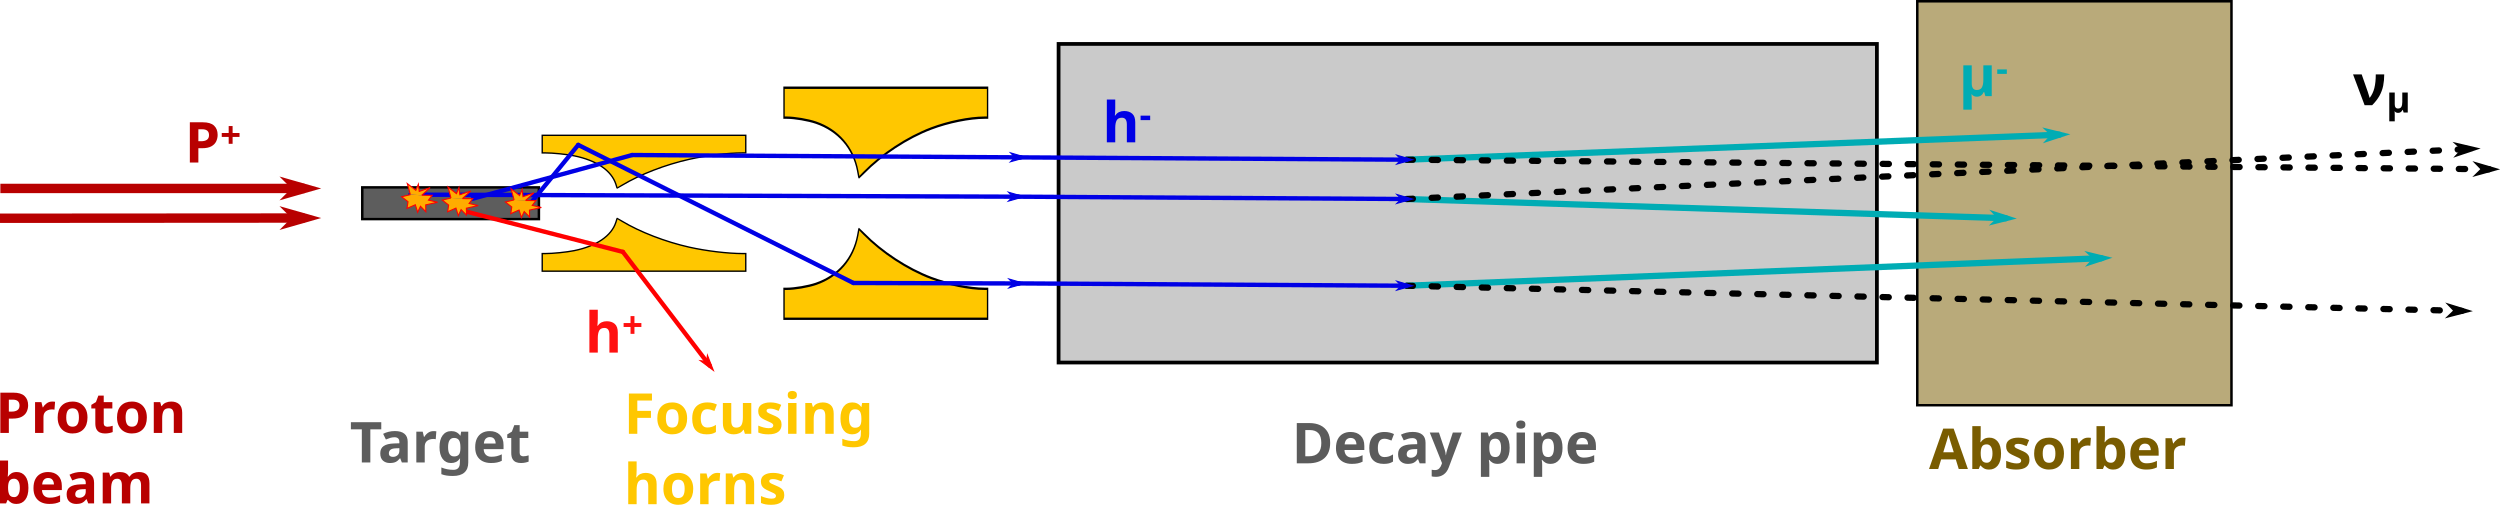
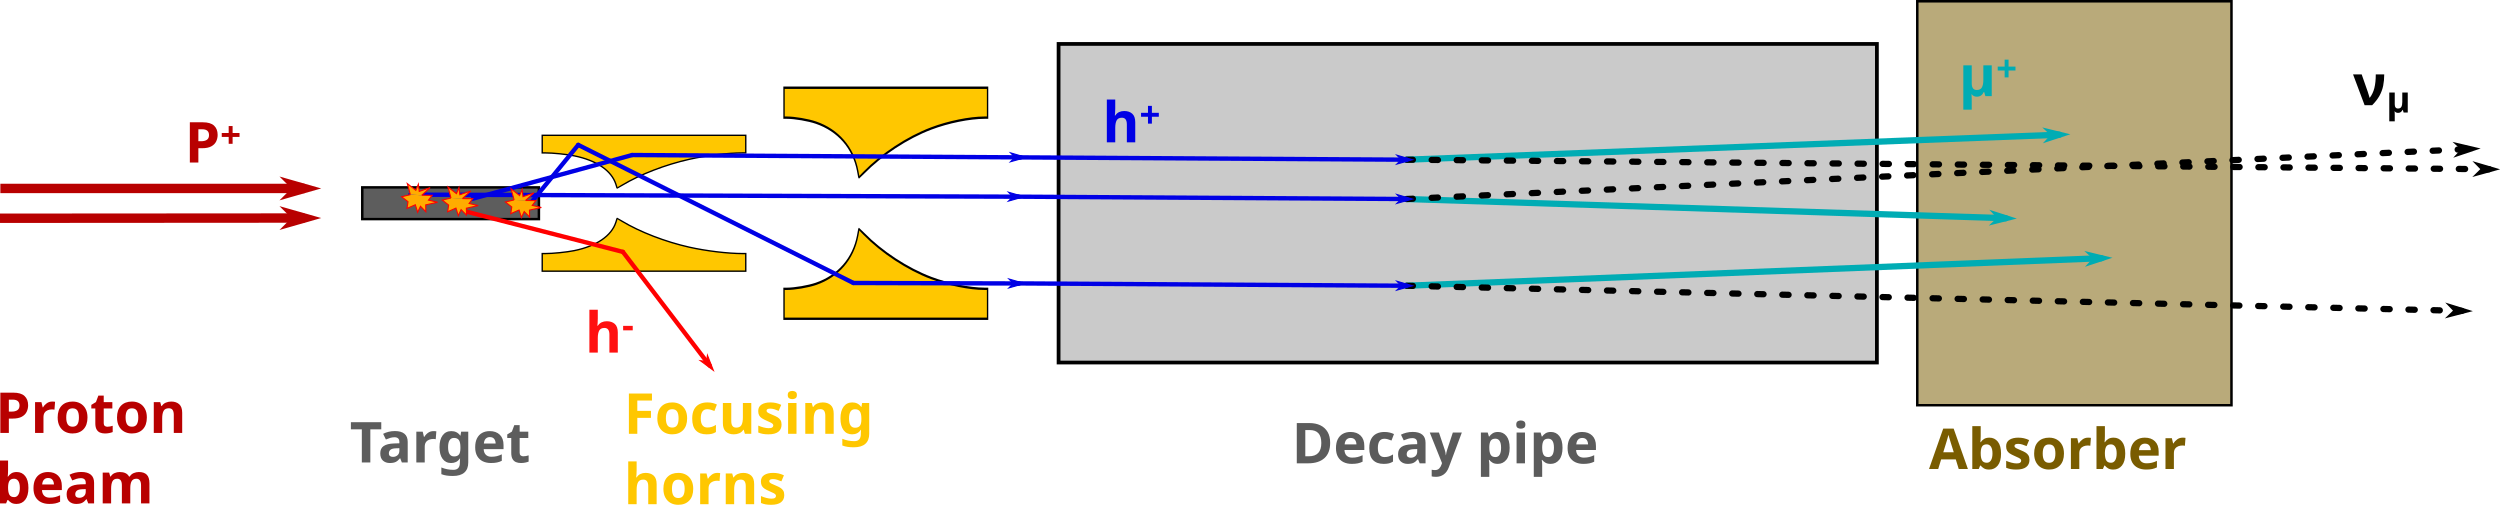
<svg xmlns="http://www.w3.org/2000/svg" version="1.1" id="svg2" viewBox="0 0 3991.436 806.317" height="227.561mm" width="1126.472mm">
  <defs id="defs4">
    <marker orient="auto" refY="0" refX="0" id="marker5409" style="overflow:visible">
      <path id="path5411" d="M 0,0 5,-5 -12.5,0 5,5 0,0 Z" style="fill:#ff0000;fill-opacity:1;fill-rule:evenodd;stroke:#ff0000;stroke-width:1pt;stroke-opacity:1" transform="matrix(-0.2,0,0,-0.2,-1.2,0)" />
    </marker>
    <marker style="overflow:visible" id="marker5339" refX="0" refY="0" orient="auto">
      <path transform="matrix(-0.2,0,0,-0.2,-1.2,0)" style="fill:#0000e5;fill-opacity:1;fill-rule:evenodd;stroke:#0000e5;stroke-width:1pt;stroke-opacity:1" d="M 0,0 5,-5 -12.5,0 5,5 0,0 Z" id="path5341" />
    </marker>
    <marker orient="auto" refY="0" refX="0" id="marker5200" style="overflow:visible">
      <path id="path5202" d="M 0,0 5,-5 -12.5,0 5,5 0,0 Z" style="fill:#0000e5;fill-opacity:1;fill-rule:evenodd;stroke:#0000e5;stroke-width:1pt;stroke-opacity:1" transform="matrix(-0.2,0,0,-0.2,-1.2,0)" />
    </marker>
    <marker style="overflow:visible" id="marker5127" refX="0" refY="0" orient="auto">
      <path transform="matrix(-0.2,0,0,-0.2,-1.2,0)" style="fill:#0000e5;fill-opacity:1;fill-rule:evenodd;stroke:#0000e5;stroke-width:1pt;stroke-opacity:1" d="M 0,0 5,-5 -12.5,0 5,5 0,0 Z" id="path5129" />
    </marker>
    <marker orient="auto" refY="0" refX="0" id="Arrow1Send" style="overflow:visible">
      <path id="path4542" d="M 0,0 5,-5 -12.5,0 5,5 0,0 Z" style="fill:#b80000;fill-opacity:1;fill-rule:evenodd;stroke:#b80000;stroke-width:1pt;stroke-opacity:1" transform="matrix(-0.2,0,0,-0.2,-1.2,0)" />
    </marker>
    <marker orient="auto" refY="0" refX="0" id="Arrow1Send-4" style="overflow:visible">
      <path id="path4542-5" d="M 0,0 5,-5 -12.5,0 5,5 0,0 Z" style="fill:#b80000;fill-opacity:1;fill-rule:evenodd;stroke:#b80000;stroke-width:1pt;stroke-opacity:1" transform="matrix(-0.2,0,0,-0.2,-1.2,0)" />
    </marker>
    <marker style="overflow:visible" id="marker5127-3" refX="0" refY="0" orient="auto">
      <path transform="matrix(-0.2,0,0,-0.2,-1.2,0)" style="fill:#0000e5;fill-opacity:1;fill-rule:evenodd;stroke:#0000e5;stroke-width:1pt;stroke-opacity:1" d="M 0,0 5,-5 -12.5,0 5,5 0,0 Z" id="path5129-7" />
    </marker>
    <marker style="overflow:visible" id="marker5127-3-5" refX="0" refY="0" orient="auto">
      <path transform="matrix(-0.2,0,0,-0.2,-1.2,0)" style="fill:#0000e5;fill-opacity:1;fill-rule:evenodd;stroke:#0000e5;stroke-width:1pt;stroke-opacity:1" d="M 0,0 5,-5 -12.5,0 5,5 0,0 Z" id="path5129-7-2" />
    </marker>
    <marker style="overflow:visible" id="marker5127-3-4" refX="0" refY="0" orient="auto">
      <path transform="matrix(-0.2,0,0,-0.2,-1.2,0)" style="fill:#0000e5;fill-opacity:1;fill-rule:evenodd;stroke:#0000e5;stroke-width:1pt;stroke-opacity:1" d="M 0,0 5,-5 -12.5,0 5,5 0,0 Z" id="path5129-7-7" />
    </marker>
    <marker style="overflow:visible" id="marker5127-3-43" refX="0" refY="0" orient="auto">
      <path transform="matrix(-0.2,0,0,-0.2,-1.2,0)" style="fill:#00acb4;fill-opacity:1;fill-rule:evenodd;stroke:#00acb4;stroke-width:1pt;stroke-opacity:1" d="M 0,0 5,-5 -12.5,0 5,5 0,0 Z" id="path5129-7-0" />
    </marker>
    <marker style="overflow:visible" id="marker5127-3-43-8" refX="0" refY="0" orient="auto">
      <path transform="matrix(-0.2,0,0,-0.2,-1.2,0)" style="fill:#00acb4;fill-opacity:1;fill-rule:evenodd;stroke:#00acb4;stroke-width:1pt;stroke-opacity:1" d="M 0,0 5,-5 -12.5,0 5,5 0,0 Z" id="path5129-7-0-6" />
    </marker>
    <marker style="overflow:visible" id="marker5127-3-43-84" refX="0" refY="0" orient="auto">
      <path transform="matrix(-0.2,0,0,-0.2,-1.2,0)" style="fill:#00acb4;fill-opacity:1;fill-rule:evenodd;stroke:#00acb4;stroke-width:1pt;stroke-opacity:1" d="M 0,0 5,-5 -12.5,0 5,5 0,0 Z" id="path5129-7-0-3" />
    </marker>
    <marker style="overflow:visible" id="marker5127-3-43-2" refX="0" refY="0" orient="auto">
      <path transform="matrix(-0.2,0,0,-0.2,-1.2,0)" style="fill:#000000;fill-opacity:1;fill-rule:evenodd;stroke:#000000;stroke-width:1pt;stroke-opacity:1" d="M 0,0 5,-5 -12.5,0 5,5 0,0 Z" id="path5129-7-0-66" />
    </marker>
    <marker style="overflow:visible" id="marker5127-3-43-2-4" refX="0" refY="0" orient="auto">
      <path transform="matrix(-0.2,0,0,-0.2,-1.2,0)" style="fill:#000000;fill-opacity:1;fill-rule:evenodd;stroke:#000000;stroke-width:1pt;stroke-opacity:1" d="M 0,0 5,-5 -12.5,0 5,5 0,0 Z" id="path5129-7-0-66-8" />
    </marker>
    <marker style="overflow:visible" id="marker5127-3-43-2-1" refX="0" refY="0" orient="auto">
      <path transform="matrix(-0.2,0,0,-0.2,-1.2,0)" style="fill:#000000;fill-opacity:1;fill-rule:evenodd;stroke:#000000;stroke-width:1pt;stroke-opacity:1" d="M 0,0 5,-5 -12.5,0 5,5 0,0 Z" id="path5129-7-0-66-7" />
    </marker>
  </defs>
  <g id="layer1" style="display:inline" transform="translate(855.0993,-78.87513)">
    <g id="g4492">
      <g transform="translate(-235.741,-1.101593)" id="g4454">
        <path style="color:#000000;clip-rule:nonzero;display:inline;overflow:visible;visibility:visible;opacity:1;isolation:auto;mix-blend-mode:normal;color-interpolation:sRGB;color-interpolation-filters:linearRGB;solid-color:#000000;solid-opacity:1;fill:#ffc700;fill-opacity:1;fill-rule:evenodd;stroke:#000000;stroke-width:2.203;stroke-linecap:round;stroke-linejoin:miter;stroke-miterlimit:4;stroke-dasharray:none;stroke-dashoffset:0;stroke-opacity:1;color-rendering:auto;image-rendering:auto;shape-rendering:auto;text-rendering:auto;enable-background:accumulate" d="m 365.656,379.582 c -0.094,-0.379 -0.872,-2.873 -1.729,-5.542 -6.976,-21.739 -30.997,-38.063 -66.623,-45.276 -12.301,-2.491 -33.983,-4.674 -46.412,-4.674 l -4.553,0 0,-14.045 0,-14.045 162.485,0 162.485,0 0,14.045 0,14.045 -4.819,0.008 c -23.986,0.04 -57.895,4.093 -85.236,10.188 -37.987,8.469 -78.921,24.273 -107.615,41.548 -4.054,2.441 -7.47,4.437 -7.591,4.437 -0.121,0 -0.297,-0.31 -0.392,-0.689 z" id="path4432">
          </path>
        <path style="color:#000000;clip-rule:nonzero;display:inline;overflow:visible;visibility:visible;opacity:1;isolation:auto;mix-blend-mode:normal;color-interpolation:sRGB;color-interpolation-filters:linearRGB;solid-color:#000000;solid-opacity:1;fill:#ffc700;fill-opacity:1;fill-rule:evenodd;stroke:#000000;stroke-width:2.203;stroke-linecap:round;stroke-linejoin:miter;stroke-miterlimit:4;stroke-dasharray:none;stroke-dashoffset:0;stroke-opacity:1;color-rendering:auto;image-rendering:auto;shape-rendering:auto;text-rendering:auto;enable-background:accumulate" d="m 365.656,429.337 c -0.094,0.379 -0.872,2.873 -1.729,5.542 -6.976,21.739 -30.997,38.063 -66.623,45.276 -12.301,2.491 -33.983,4.674 -46.412,4.674 l -4.553,0 0,14.045 0,14.045 162.485,0 162.485,0 0,-14.045 0,-14.045 -4.819,-0.008 c -23.986,-0.04 -57.895,-4.093 -85.236,-10.188 -37.987,-8.469 -78.921,-24.273 -107.615,-41.548 -4.054,-2.441 -7.47,-4.437 -7.591,-4.437 -0.121,0 -0.297,0.31 -0.392,0.689 z" id="path4432-1">
          </path>
      </g>
      <g transform="matrix(1,0,0,1.700277,150.3188,-284.3355)" id="g4454-9">
        <path style="color:#000000;clip-rule:nonzero;display:inline;overflow:visible;visibility:visible;opacity:1;isolation:auto;mix-blend-mode:normal;color-interpolation:sRGB;color-interpolation-filters:linearRGB;solid-color:#000000;solid-opacity:1;fill:#ffc700;fill-opacity:1;fill-rule:evenodd;stroke:#000000;stroke-width:2.203;stroke-linecap:round;stroke-linejoin:miter;stroke-miterlimit:4;stroke-dasharray:none;stroke-dashoffset:0;stroke-opacity:1;color-rendering:auto;image-rendering:auto;shape-rendering:auto;text-rendering:auto;enable-background:accumulate" d="m 365.656,379.582 c -0.094,-0.379 -0.872,-2.873 -1.729,-5.542 -6.976,-21.739 -30.997,-38.063 -66.623,-45.276 -12.301,-2.491 -33.983,-4.674 -46.412,-4.674 l -4.553,0 0,-14.045 0,-14.045 162.485,0 162.485,0 0,14.045 0,14.045 -4.819,0.008 c -23.986,0.04 -57.895,4.093 -85.236,10.188 -37.987,8.469 -78.921,24.273 -107.615,41.548 -4.054,2.441 -7.47,4.437 -7.591,4.437 -0.121,0 -0.297,-0.31 -0.392,-0.689 z" id="path4432-19">
          </path>
        <path style="color:#000000;clip-rule:nonzero;display:inline;overflow:visible;visibility:visible;opacity:1;isolation:auto;mix-blend-mode:normal;color-interpolation:sRGB;color-interpolation-filters:linearRGB;solid-color:#000000;solid-opacity:1;fill:#ffc700;fill-opacity:1;fill-rule:evenodd;stroke:#000000;stroke-width:2.203;stroke-linecap:round;stroke-linejoin:miter;stroke-miterlimit:4;stroke-dasharray:none;stroke-dashoffset:0;stroke-opacity:1;color-rendering:auto;image-rendering:auto;shape-rendering:auto;text-rendering:auto;enable-background:accumulate" d="m 365.656,429.337 c -0.094,0.379 -0.872,2.873 -1.729,5.542 -6.976,21.739 -30.997,38.063 -66.623,45.276 -12.301,2.491 -33.983,4.674 -46.412,4.674 l -4.553,0 0,14.045 0,14.045 162.485,0 162.485,0 0,-14.045 0,-14.045 -4.819,-0.008 c -23.986,-0.04 -57.895,-4.093 -85.236,-10.188 -37.987,-8.469 -78.921,-24.273 -107.615,-41.548 -4.054,-2.441 -7.47,-4.437 -7.591,-4.437 -0.121,0 -0.297,0.31 -0.392,0.689 z" id="path4432-1-7">
          </path>
      </g>
    </g>
    <rect style="color:#000000;clip-rule:nonzero;display:inline;overflow:visible;visibility:visible;opacity:1;isolation:auto;mix-blend-mode:normal;color-interpolation:sRGB;color-interpolation-filters:linearRGB;solid-color:#000000;solid-opacity:1;fill:#5d5d5d;fill-opacity:1;fill-rule:evenodd;stroke:#000000;stroke-width:4;stroke-linecap:round;stroke-linejoin:miter;stroke-miterlimit:4;stroke-dasharray:none;stroke-dashoffset:0;stroke-opacity:1;color-rendering:auto;image-rendering:auto;shape-rendering:auto;text-rendering:auto;enable-background:accumulate" id="rect4508" width="282.008" height="50.673" x="-276.713" y="378.021">
      </rect>
    <rect style="color:#000000;clip-rule:nonzero;display:inline;overflow:visible;visibility:visible;opacity:1;isolation:auto;mix-blend-mode:normal;color-interpolation:sRGB;color-interpolation-filters:linearRGB;solid-color:#000000;solid-opacity:1;fill:#5d5d5d;fill-opacity:0.328;fill-rule:evenodd;stroke:#000000;stroke-width:6.018;stroke-linecap:round;stroke-linejoin:miter;stroke-miterlimit:4;stroke-dasharray:none;stroke-dashoffset:0;stroke-opacity:1;color-rendering:auto;image-rendering:auto;shape-rendering:auto;text-rendering:auto;enable-background:accumulate" id="rect4512" width="1306.49" height="508.643" x="835.008" y="149.036">
      </rect>
    <rect style="color:#000000;clip-rule:nonzero;display:inline;overflow:visible;visibility:visible;opacity:1;isolation:auto;mix-blend-mode:normal;color-interpolation:sRGB;color-interpolation-filters:linearRGB;solid-color:#000000;solid-opacity:1;fill:#7a5c00;fill-opacity:0.522;fill-rule:evenodd;stroke:#000000;stroke-width:4;stroke-linecap:round;stroke-linejoin:miter;stroke-miterlimit:4;stroke-dasharray:none;stroke-dashoffset:0;stroke-opacity:1;color-rendering:auto;image-rendering:auto;shape-rendering:auto;text-rendering:auto;enable-background:accumulate" id="rect4516" width="501.64" height="644.966" x="2205.97" y="80.875">
      </rect>
  </g>
  <g id="layer2" transform="translate(855.0993,-78.87513)">
    <path style="fill:none;fill-opacity:0.522;fill-rule:evenodd;stroke:#00acb4;stroke-width:10;stroke-linecap:round;stroke-linejoin:miter;stroke-miterlimit:4;stroke-dasharray:none;stroke-opacity:1;marker-end:url(#marker5127-3-43)" d="M 1390.656,333.843 2432.516,293.95" id="path5104-1-4-7" />
    <path style="fill:none;fill-opacity:0.522;fill-rule:evenodd;stroke:#00acb4;stroke-width:10;stroke-linecap:round;stroke-linejoin:miter;stroke-miterlimit:4;stroke-dasharray:none;stroke-opacity:1;marker-end:url(#marker5127-3-43-8)" d="m 1390.656,396.615 956.427,30.634" id="path5104-1-4-7-8" />
    <path style="fill:none;fill-opacity:0.522;fill-rule:evenodd;stroke:#00acb4;stroke-width:10;stroke-linecap:round;stroke-linejoin:miter;stroke-miterlimit:4;stroke-dasharray:none;stroke-opacity:1;marker-end:url(#marker5127-3-43-84)" d="M 1390.657,535.072 2499.756,491.122" id="path5104-1-4-7-1" />
    <g id="g5520">
      <path id="path4521" d="m -854.526,379.734 485.492,0" style="fill:none;fill-opacity:0.522;fill-rule:evenodd;stroke:#b80000;stroke-width:15;stroke-linecap:butt;stroke-linejoin:miter;stroke-miterlimit:4;stroke-dasharray:none;stroke-opacity:1;marker-end:url(#Arrow1Send)" />
      <path id="path4521-0" d="m -855.094,427.326 486.06,-0.344" style="fill:none;fill-opacity:0.522;fill-rule:evenodd;stroke:#b80000;stroke-width:15;stroke-linecap:butt;stroke-linejoin:miter;stroke-miterlimit:4;stroke-dasharray:none;stroke-opacity:1;marker-end:url(#Arrow1Send-4)" />
    </g>
    <g style="fill:none;fill-opacity:1;stroke:#ff0000;stroke-linecap:round;stroke-opacity:1" id="g5467" transform="translate(0,-11.38297)">
      <path style="fill:none;fill-opacity:1;fill-rule:evenodd;stroke:#ff0000;stroke-width:7;stroke-linecap:round;stroke-linejoin:miter;stroke-miterlimit:4;stroke-dasharray:none;stroke-opacity:1" d="m -110.416,428.188 249.801,64.227" id="path5104-56" />
      <path style="fill:none;fill-opacity:1;fill-rule:evenodd;stroke:#ff0000;stroke-width:7;stroke-linecap:round;stroke-linejoin:miter;stroke-miterlimit:4;stroke-dasharray:none;stroke-opacity:1;marker-end:url(#marker5409)" d="M 139.385,492.415 278.186,674.178" id="path5104-9" />
    </g>
    <path style="fill:none;fill-opacity:0.522;fill-rule:evenodd;stroke:#000000;stroke-width:10;stroke-linecap:round;stroke-linejoin:miter;stroke-miterlimit:4;stroke-dasharray:10, 30;stroke-dashoffset:0;stroke-opacity:1;marker-end:url(#marker5127-3-43-2)" d="M 1390.656,333.843 3118.787,349.035" id="path5104-1-4-7-4" />
    <g id="g6441">
      <g transform="translate(0,-11.38297)" id="g5306" style="fill:none;fill-opacity:0.522;stroke:#b80000;stroke-opacity:1">
        <path id="path5104" d="M -100.304,407.478 154.231,337.769" style="fill:none;fill-rule:evenodd;stroke:#0000e5;stroke-width:7;stroke-linecap:round;stroke-linejoin:miter;stroke-miterlimit:4;stroke-dasharray:none;stroke-opacity:1" />
        <path id="path5104-1" d="m 154.231,337.769 619.672,3.727" style="fill:none;fill-opacity:0.522;fill-rule:evenodd;stroke:#0000e5;stroke-width:7;stroke-linecap:round;stroke-linejoin:miter;stroke-miterlimit:4;stroke-dasharray:none;stroke-opacity:1;marker-end:url(#marker5127)" />
      </g>
      <path id="path5104-1-4" d="m 770.984,330.116 619.672,3.727" style="fill:none;fill-opacity:0.522;fill-rule:evenodd;stroke:#0000e5;stroke-width:7;stroke-linecap:round;stroke-linejoin:miter;stroke-miterlimit:4;stroke-dasharray:none;stroke-opacity:1;marker-end:url(#marker5127-3)" />
    </g>
    <path style="fill:none;fill-opacity:0.522;fill-rule:evenodd;stroke:#000000;stroke-width:10;stroke-linecap:round;stroke-linejoin:miter;stroke-miterlimit:4;stroke-dasharray:10, 30;stroke-dashoffset:0;stroke-opacity:1;marker-end:url(#marker5127-3-43-2-4)" d="m 1390.657,535.072 1684.51,40.117" id="path5104-1-4-7-4-7" />
    <path style="fill:none;fill-opacity:0.522;fill-rule:evenodd;stroke:#000000;stroke-width:10;stroke-linecap:round;stroke-linejoin:miter;stroke-miterlimit:4;stroke-dasharray:10, 30;stroke-dashoffset:0;stroke-opacity:1;marker-end:url(#marker5127-3-43-2-1)" d="m 1390.656,396.615 1696.973,-79.84" id="path5104-1-4-7-4-2" />
    <g id="g6530">
      <path style="fill:none;fill-opacity:0.522;fill-rule:evenodd;stroke:#0000e5;stroke-width:7;stroke-linecap:round;stroke-linejoin:miter;stroke-miterlimit:4;stroke-dasharray:none;stroke-opacity:1;marker-end:url(#marker5339)" d="m -199.965,389.623 970.563,3.281" id="path5104-6" />
      <path id="path5104-1-4-5" d="m 770.984,392.888 619.672,3.727" style="fill:none;fill-opacity:0.522;fill-rule:evenodd;stroke:#0000e5;stroke-width:7;stroke-linecap:round;stroke-linejoin:miter;stroke-miterlimit:4;stroke-dasharray:none;stroke-opacity:1;marker-end:url(#marker5127-3-5)" />
    </g>
    <g id="g6540">
      <g transform="translate(0,-11.38297)" id="g5322" style="fill:none;fill-opacity:0.522;stroke:#b80000;stroke-opacity:1">
        <path id="path5104-5" d="M -13.417,421.461 68.068,321.61" style="fill:none;fill-opacity:0.522;fill-rule:evenodd;stroke:#0000e5;stroke-width:7;stroke-linecap:round;stroke-linejoin:miter;stroke-miterlimit:4;stroke-dasharray:none;stroke-opacity:1" />
        <path id="path5104-54" d="M 68.068,321.61 507.392,542.051" style="fill:none;fill-opacity:0.522;fill-rule:evenodd;stroke:#0000e5;stroke-width:7;stroke-linecap:round;stroke-linejoin:miter;stroke-miterlimit:4;stroke-dasharray:none;stroke-opacity:1" />
        <path id="path5104-7" d="m 507.392,542.051 263.951,0.779" style="fill:none;fill-opacity:0.522;fill-rule:evenodd;stroke:#0000e5;stroke-width:7;stroke-linecap:round;stroke-linejoin:miter;stroke-miterlimit:4;stroke-dasharray:none;stroke-opacity:1;marker-end:url(#marker5200)" />
      </g>
      <path id="path5104-1-4-4" d="m 770.983,531.344 619.674,3.727" style="fill:none;fill-opacity:0.522;fill-rule:evenodd;stroke:#0000e5;stroke-width:7;stroke-linecap:round;stroke-linejoin:miter;stroke-miterlimit:4;stroke-dasharray:none;stroke-opacity:1;marker-end:url(#marker5127-3-4)" />
    </g>
    <g style="fill:#ffac00;fill-opacity:1;stroke:#ff0000;stroke-width:3;stroke-miterlimit:4;stroke-dasharray:none;stroke-opacity:1" transform="matrix(0.5874898,0,0,0.5874898,-34.93525,336.301)" id="g5062">
      <path style="fill:#ffac00;fill-opacity:1;fill-rule:evenodd;stroke:#ff0000;stroke-width:3;stroke-linecap:butt;stroke-linejoin:miter;stroke-miterlimit:4;stroke-dasharray:none;stroke-opacity:1" d="m -280.906,90.763 -8.262,-30.018 23.133,18.176 6.885,-16.524 2.479,19.553 29.468,-10.19 -22.583,20.655" id="path5058" />
      <path style="fill:#ffac00;fill-opacity:1;fill-rule:evenodd;stroke:#ff0000;stroke-width:3;stroke-linecap:butt;stroke-linejoin:miter;stroke-miterlimit:4;stroke-dasharray:none;stroke-opacity:1" d="m -280.906,90.763 -23.684,5.783 17.35,13.495 -2.754,18.176 22.583,-9.914 6.334,20.379 7.711,-16.248 14.596,14.872 -0.275,-18.727 32.222,-7.16 -24.786,-5.783 9.914,-12.944 -28.091,-0.275" id="path5060" />
    </g>
    <g style="fill:#ffac00;fill-opacity:1;stroke:#ff0000;stroke-width:3;stroke-miterlimit:4;stroke-dasharray:none;stroke-opacity:1" transform="matrix(0.5874898,0,0,0.5874898,130.7198,344.6991)" id="g5062-3">
      <path style="fill:#ffac00;fill-opacity:1;fill-rule:evenodd;stroke:#ff0000;stroke-width:3;stroke-linecap:butt;stroke-linejoin:miter;stroke-miterlimit:4;stroke-dasharray:none;stroke-opacity:1" d="m -280.906,90.763 -8.262,-30.018 23.133,18.176 6.885,-16.524 2.479,19.553 29.468,-10.19 -22.583,20.655" id="path5058-1" />
      <path style="fill:#ffac00;fill-opacity:1;fill-rule:evenodd;stroke:#ff0000;stroke-width:3;stroke-linecap:butt;stroke-linejoin:miter;stroke-miterlimit:4;stroke-dasharray:none;stroke-opacity:1" d="m -280.906,90.763 -23.684,5.783 17.35,13.495 -2.754,18.176 22.583,-9.914 6.334,20.379 7.711,-16.248 14.596,14.872 -0.275,-18.727 32.222,-7.16 -24.786,-5.783 9.914,-12.944 -28.091,-0.275" id="path5060-0" />
    </g>
    <g style="fill:#ffac00;fill-opacity:1;stroke:#ff0000;stroke-width:3;stroke-miterlimit:4;stroke-dasharray:none;stroke-opacity:1" transform="matrix(0.5874898,0,0,0.5874898,29.94009,341.6402)" id="g5062-6">
      <path style="fill:#ffac00;fill-opacity:1;fill-rule:evenodd;stroke:#ff0000;stroke-width:3;stroke-linecap:butt;stroke-linejoin:miter;stroke-miterlimit:4;stroke-dasharray:none;stroke-opacity:1" d="m -280.906,90.763 -8.262,-30.018 23.133,18.176 6.885,-16.524 2.479,19.553 29.468,-10.19 -22.583,20.655" id="path5058-2" />
      <path style="fill:#ffac00;fill-opacity:1;fill-rule:evenodd;stroke:#ff0000;stroke-width:3;stroke-linecap:butt;stroke-linejoin:miter;stroke-miterlimit:4;stroke-dasharray:none;stroke-opacity:1" d="m -280.906,90.763 -23.684,5.783 17.35,13.495 -2.754,18.176 22.583,-9.914 6.334,20.379 7.711,-16.248 14.596,14.872 -0.275,-18.727 32.222,-7.16 -24.786,-5.783 9.914,-12.944 -28.091,-0.275" id="path5060-06" />
    </g>
    <text xml:space="preserve" style="font-style:normal;font-weight:normal;font-size:40px;line-height:125%;font-family:sans-serif;letter-spacing:0px;word-spacing:0px;fill:#b80000;fill-opacity:1;stroke:none;stroke-width:1px;stroke-linecap:butt;stroke-linejoin:miter;stroke-opacity:1" x="-560.085" y="338.369" id="text12184">
      <tspan id="tspan12186" x="-560.085" y="338.369" style="font-weight:bold;font-size:90px;fill:#b80000;fill-opacity:1">P<tspan style="font-size:65%;baseline-shift:super" id="tspan12188">+</tspan>
      </tspan>
    </text>
    <text xml:space="preserve" style="font-style:normal;font-weight:normal;font-size:40px;line-height:125%;font-family:sans-serif;letter-spacing:0px;word-spacing:0px;fill:#0000e5;fill-opacity:1;stroke:none;stroke-width:1px;stroke-linecap:butt;stroke-linejoin:miter;stroke-opacity:1" x="905.031" y="306.16" id="text12184-7">
-       <tspan id="tspan12186-2" x="905.031" y="306.16" style="font-weight:bold;font-size:90px;fill:#0000e5;fill-opacity:1">h<tspan style="font-size:65%;baseline-shift:super;fill:#0000e5;fill-opacity:1" id="tspan12211">-</tspan>
+       <tspan id="tspan12186-2" x="905.031" y="306.16" style="font-weight:bold;font-size:90px;fill:#0000e5;fill-opacity:1">h<tspan style="font-size:65%;baseline-shift:super" id="tspan4346">+</tspan>
      </tspan>
    </text>
    <text xml:space="preserve" style="font-style:normal;font-weight:normal;font-size:40px;line-height:125%;font-family:sans-serif;letter-spacing:0px;word-spacing:0px;fill:#ff0000;fill-opacity:0.933;stroke:none;stroke-width:1px;stroke-linecap:butt;stroke-linejoin:miter;stroke-opacity:1" x="78.89" y="641.797" id="text12184-7-6">
-       <tspan id="tspan12186-2-1" x="78.89" y="641.797" style="font-weight:bold;font-size:90px;fill:#ff0000;fill-opacity:0.933">h<tspan style="font-size:65%;baseline-shift:super;fill:#ff0000;fill-opacity:0.933" id="tspan12234">+</tspan>
+       <tspan id="tspan12186-2-1" x="78.89" y="641.797" style="font-weight:bold;font-size:90px;fill:#ff0000;fill-opacity:0.933">h<tspan style="font-size:65%;baseline-shift:super" id="tspan4344">-</tspan>
      </tspan>
    </text>
    <text xml:space="preserve" style="font-style:normal;font-weight:normal;font-size:40px;line-height:125%;font-family:sans-serif;letter-spacing:0px;word-spacing:0px;fill:#000000;fill-opacity:1;stroke:none;stroke-width:1px;stroke-linecap:butt;stroke-linejoin:miter;stroke-opacity:1" x="3100.953" y="1204.555" id="text13167">
      <tspan id="tspan13169" x="3100.953" y="1204.555" />
    </text>
    <text xml:space="preserve" style="font-style:normal;font-weight:normal;font-size:40px;line-height:125%;font-family:sans-serif;letter-spacing:0px;word-spacing:0px;fill:#00acb4;fill-opacity:1;stroke:none;stroke-width:1px;stroke-linecap:butt;stroke-linejoin:miter;stroke-opacity:1" x="2272.479" y="232.348" id="text12184-7-4">
-       <tspan id="tspan12186-2-9" x="2272.479" y="232.348" style="font-weight:bold;font-size:90px;fill:#00acb4;fill-opacity:1">μ<tspan style="font-size:65%;baseline-shift:super;fill:#00acb4;fill-opacity:1" id="tspan13192">-</tspan>
+       <tspan id="tspan12186-2-9" x="2272.479" y="232.348" style="font-weight:bold;font-size:90px;fill:#00acb4;fill-opacity:1">μ<tspan style="font-size:65%;baseline-shift:super" id="tspan4348">+</tspan>
      </tspan>
    </text>
    <text xml:space="preserve" style="font-style:normal;font-weight:normal;font-size:40px;line-height:125%;font-family:sans-serif;letter-spacing:0px;word-spacing:0px;fill:#000000;fill-opacity:0.992;stroke:none;stroke-width:1px;stroke-linecap:butt;stroke-linejoin:miter;stroke-opacity:1" x="2901.453" y="246.811" id="text12184-7-4-9">
      <tspan id="tspan12186-2-9-1" x="2901.453" y="246.811" style="font-weight:bold;font-size:90px;fill:#000000;fill-opacity:0.992">ν<tspan style="font-size:65%;baseline-shift:sub;fill:#000000;fill-opacity:0.992" id="tspan13215">μ</tspan>
      </tspan>
    </text>
  </g>
  <g id="layer3" transform="translate(232.699,6.0058596e-7)">
    <g id="g13756" transform="translate(0,-58)">
      <text id="text12184-71" y="749.159" x="-240.258" style="font-style:normal;font-weight:normal;font-size:40px;line-height:125%;font-family:sans-serif;letter-spacing:0px;word-spacing:0px;fill:#b80000;fill-opacity:1;stroke:none;stroke-width:1px;stroke-linecap:butt;stroke-linejoin:miter;stroke-opacity:1" xml:space="preserve">
        <tspan style="font-weight:bold;font-size:90px;fill:#b80000;fill-opacity:1" y="749.159" x="-240.258" id="tspan12186-1">Proton </tspan>
        <tspan id="tspan13238" style="font-weight:bold;font-size:90px;fill:#b80000;fill-opacity:1" y="861.659" x="-240.258">beam<tspan id="tspan12188-5" style="font-size:65%;baseline-shift:super" />
        </tspan>
      </text>
      <text id="text12184-71-9" y="796.334" x="325.719" style="font-style:normal;font-weight:normal;font-size:40px;line-height:125%;font-family:sans-serif;letter-spacing:0px;word-spacing:0px;fill:#5d5d5d;fill-opacity:1;stroke:none;stroke-width:1px;stroke-linecap:butt;stroke-linejoin:miter;stroke-opacity:1" xml:space="preserve">
        <tspan id="tspan13238-7" style="font-weight:bold;font-size:90px;fill:#5d5d5d;fill-opacity:1" y="796.334" x="325.719">Target</tspan>
      </text>
      <text id="text12184-71-9-7" y="750.543" x="763.293" style="font-style:normal;font-weight:normal;font-size:40px;line-height:125%;font-family:sans-serif;letter-spacing:0px;word-spacing:0px;fill:#ffc700;fill-opacity:1;stroke:none;stroke-width:1px;stroke-linecap:butt;stroke-linejoin:miter;stroke-opacity:1" xml:space="preserve">
        <tspan id="tspan13238-7-3" style="font-weight:bold;font-size:90px;fill:#ffc700;fill-opacity:1" y="750.543" x="763.293">Focusing</tspan>
        <tspan id="tspan13718" style="font-weight:bold;font-size:90px;fill:#ffc700;fill-opacity:1" y="863.043" x="763.293">horns</tspan>
      </text>
      <text id="text12184-71-9-6" y="797.718" x="1829.623" style="font-style:normal;font-weight:normal;font-size:40px;line-height:125%;font-family:sans-serif;letter-spacing:0px;word-spacing:0px;fill:#5b5b5b;fill-opacity:1;stroke:none;stroke-width:1px;stroke-linecap:butt;stroke-linejoin:miter;stroke-opacity:1" xml:space="preserve">
        <tspan id="tspan13238-7-5" style="font-weight:bold;font-size:90px;fill:#5b5b5b;fill-opacity:1" y="797.718" x="1829.623">Decay pipe</tspan>
      </text>
      <text id="text12184-71-9-6-6" y="806.793" x="2847.115" style="font-style:normal;font-weight:normal;font-size:40px;line-height:125%;font-family:sans-serif;letter-spacing:0px;word-spacing:0px;fill:#795c00;fill-opacity:1;stroke:none;stroke-width:1px;stroke-linecap:butt;stroke-linejoin:miter;stroke-opacity:1" xml:space="preserve">
        <tspan id="tspan13238-7-5-3" style="font-weight:bold;font-size:90px;fill:#795c00;fill-opacity:1" y="806.793" x="2847.115">Absorber</tspan>
      </text>
    </g>
  </g>
</svg>
